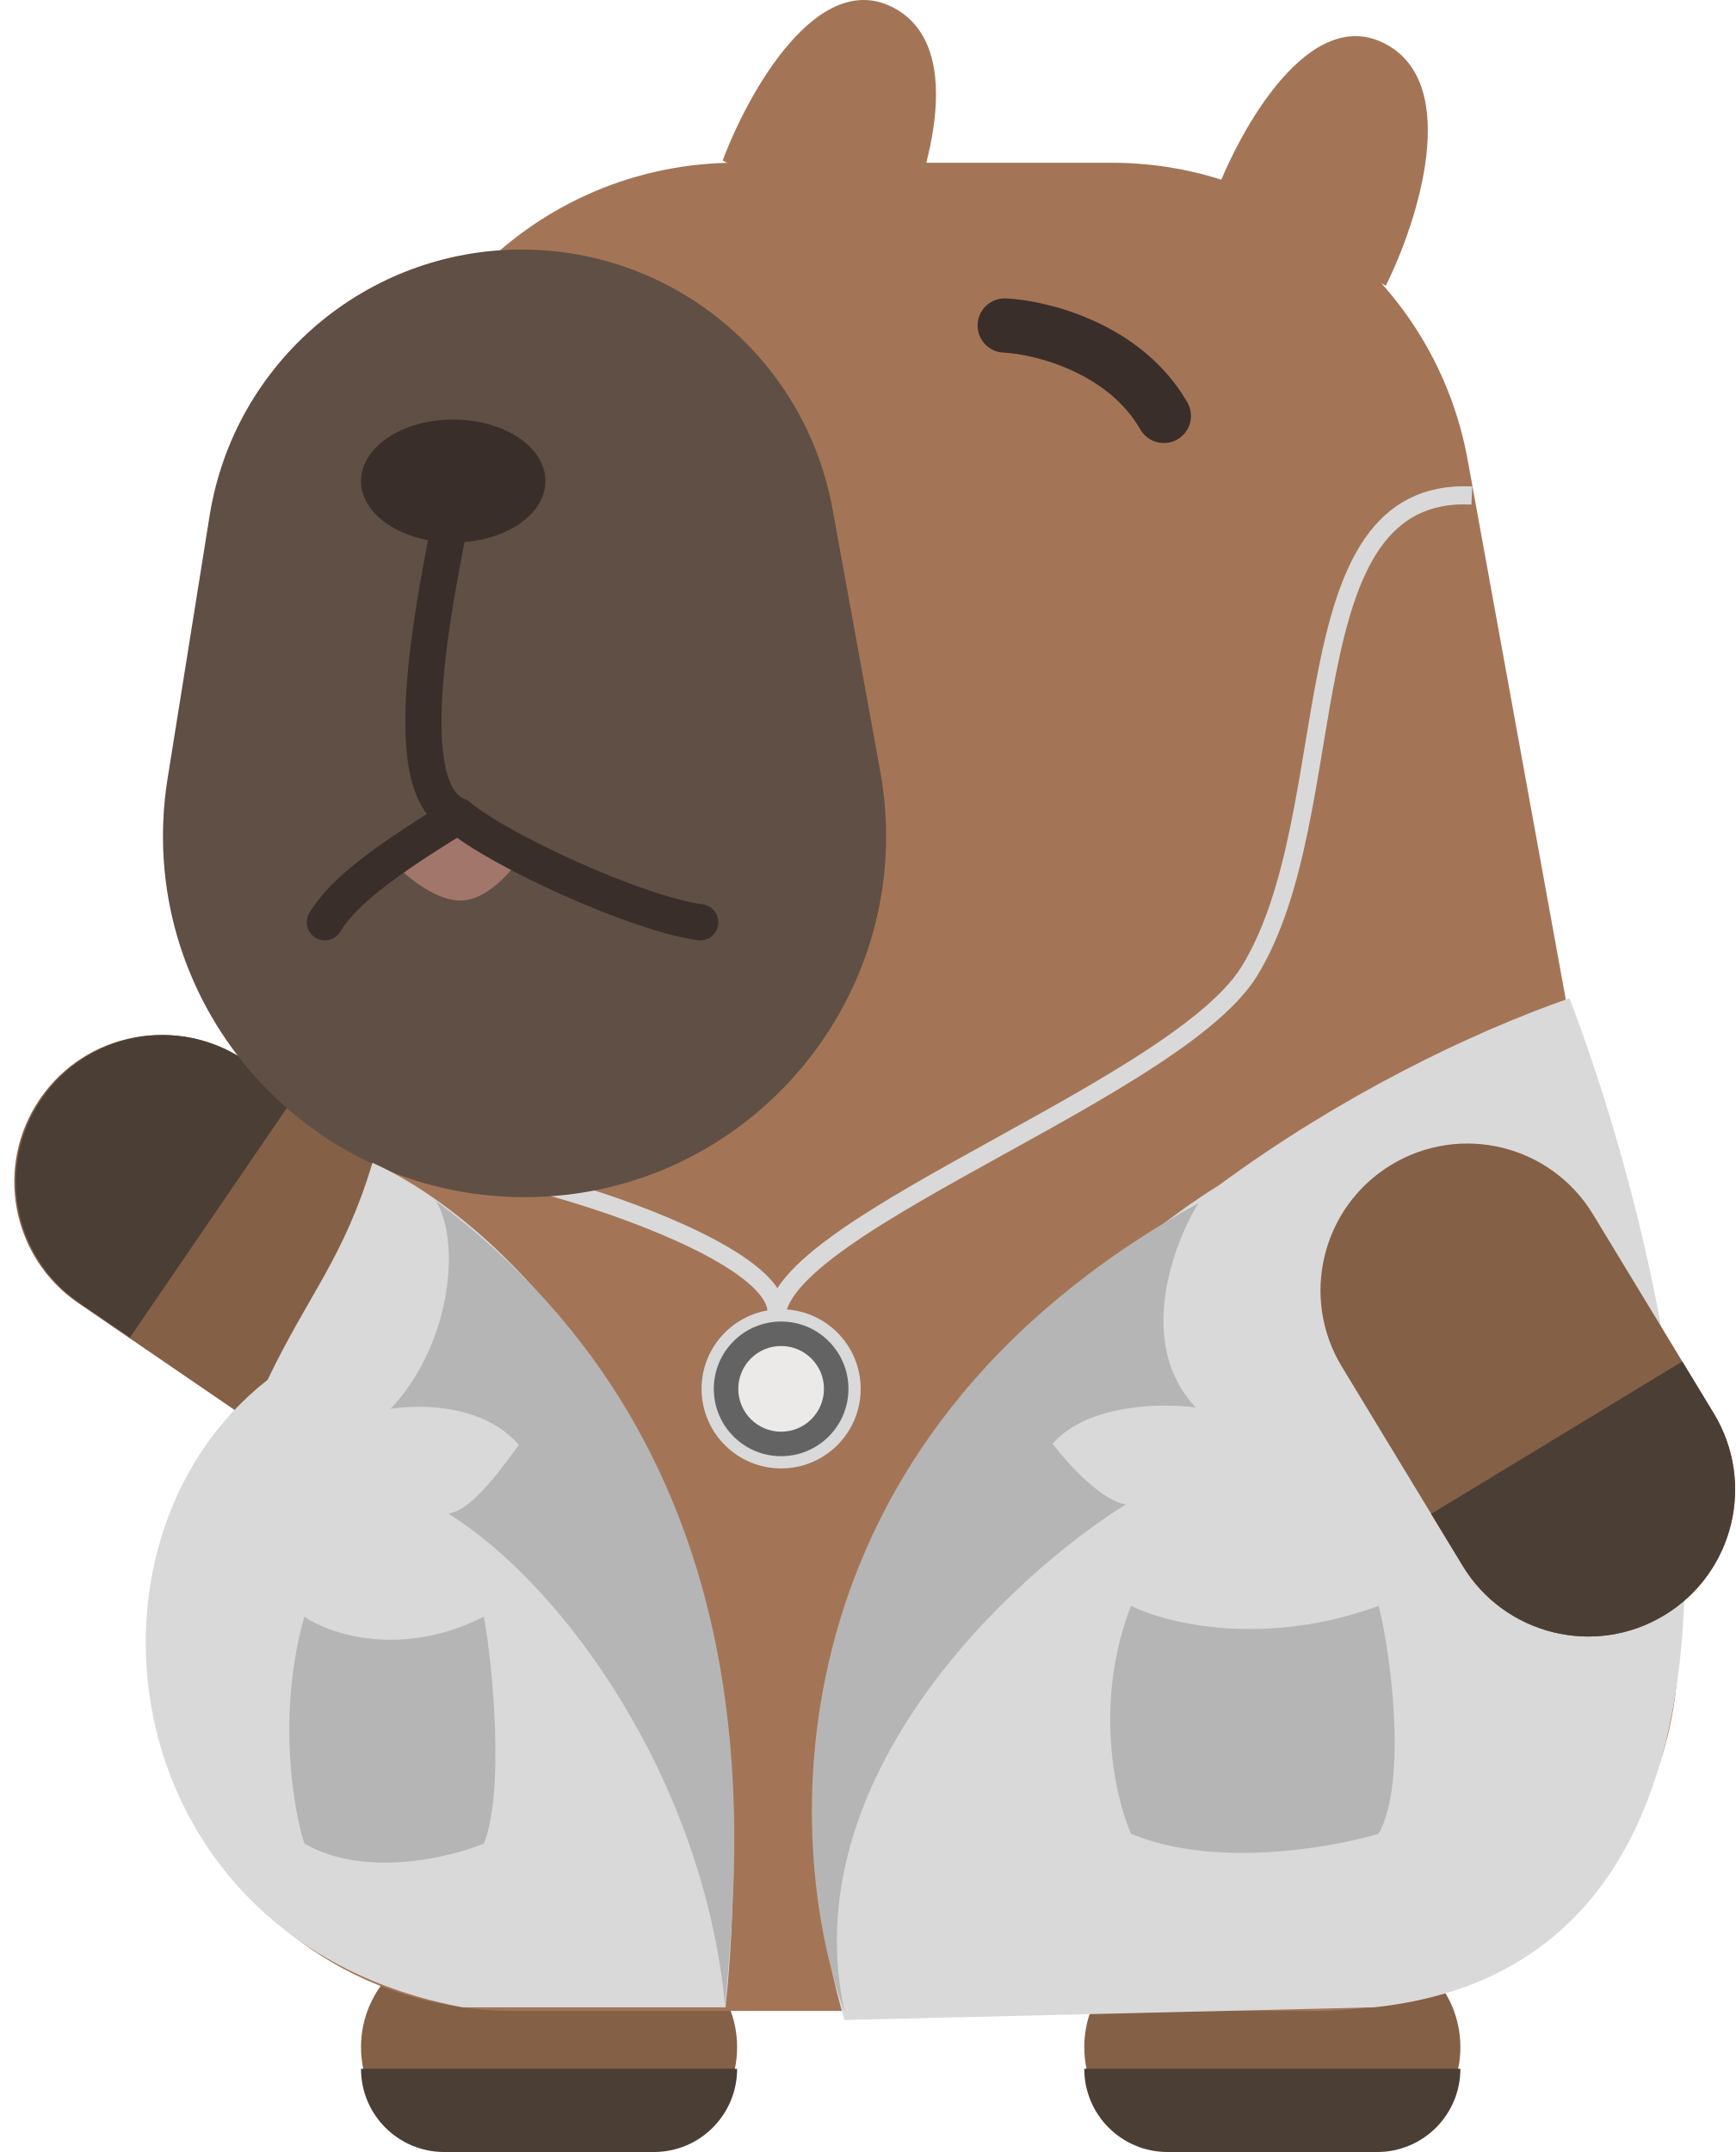
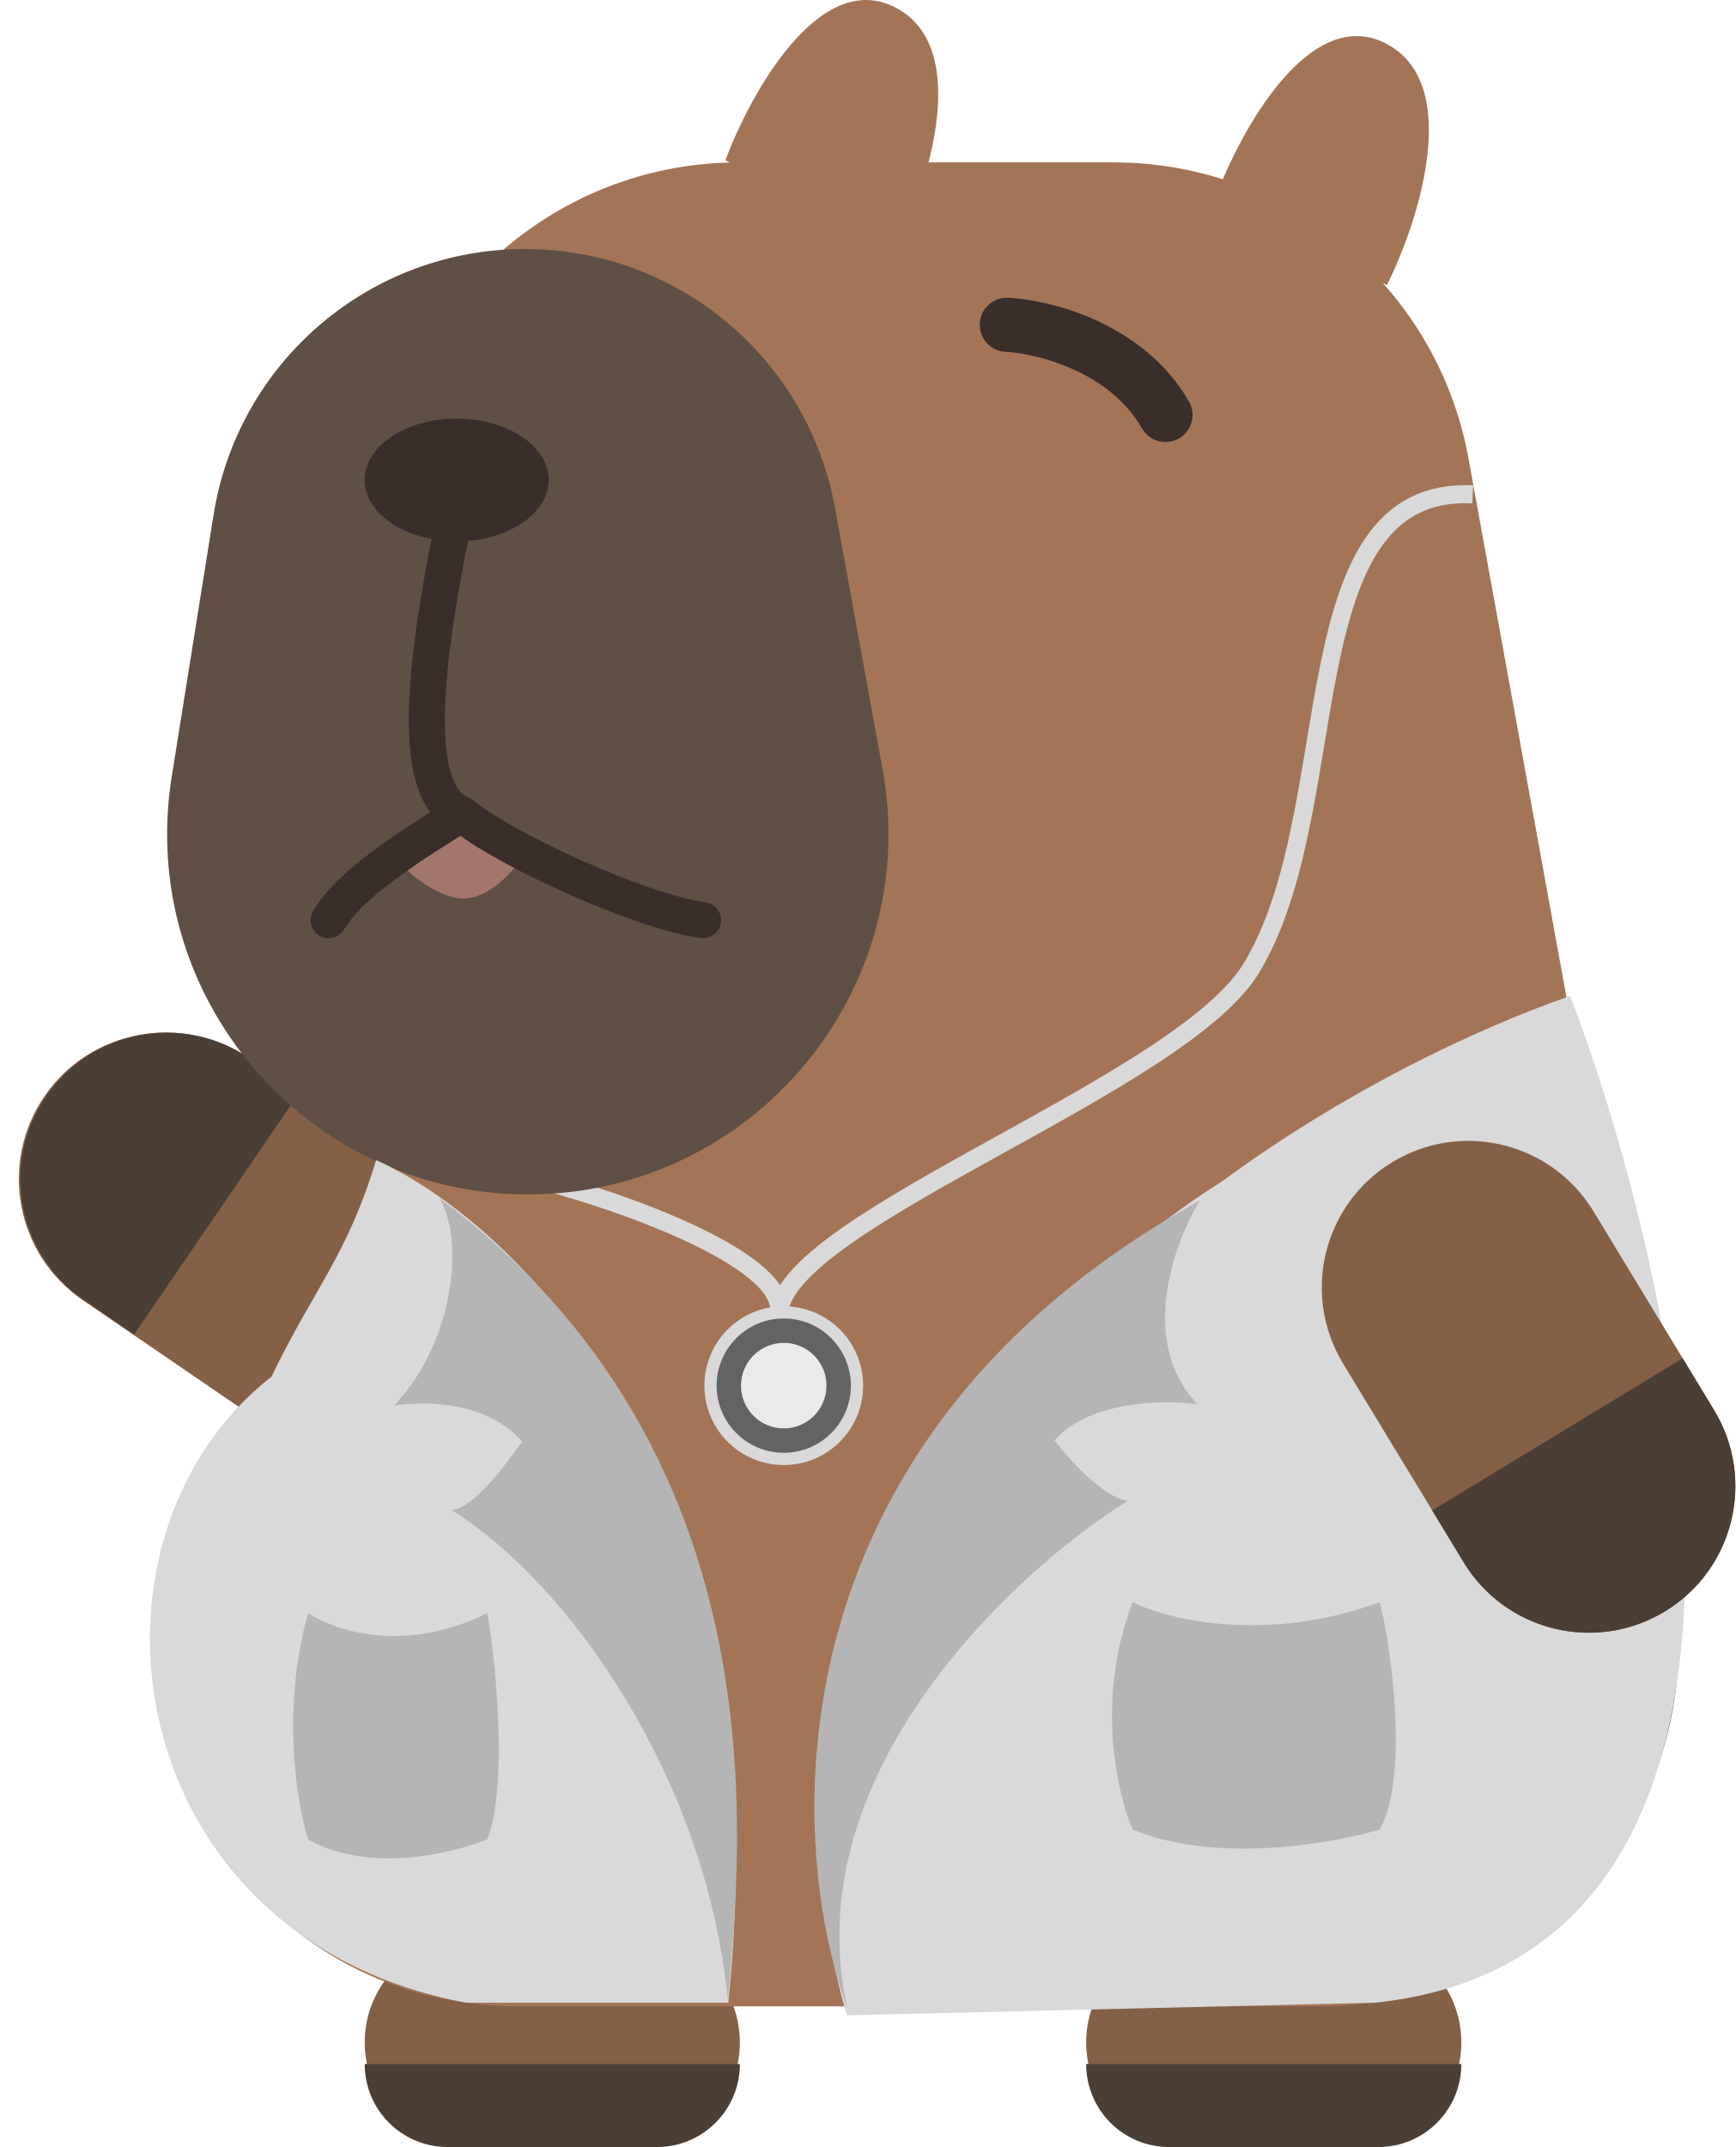
- <svg xmlns="http://www.w3.org/2000/svg" width="480" height="595" viewBox="0 0 480 595" fill="none">
-   <path d="M247.204 2.197C226.149 -9.054 206.848 25.637 199.83 44.389L247.204 69C255.977 51.42 268.26 13.448 247.204 2.197Z" fill="#A37556" />
-   <path d="M131.271 386.039C143.93 367.524 139.183 342.253 120.668 329.594L67.492 293.237C48.977 280.579 23.706 285.326 11.047 303.841C-1.612 322.356 3.135 347.627 21.65 360.286L74.827 396.643C93.341 409.301 118.613 404.554 131.271 386.039Z" fill="#846047" />
-   <path d="M81.784 302.739L67.921 293.261C49.406 280.602 24.135 285.349 11.476 303.864C-1.183 322.379 3.565 347.65 22.079 360.309L35.943 369.788L81.784 302.739Z" fill="#4B3E35" />
-   <rect x="299.83" y="537" width="104" height="58" rx="29" fill="#846047" />
-   <path d="M299.83 572H403.83C403.83 584.703 393.533 595 380.83 595H322.83C310.128 595 299.83 584.703 299.83 572Z" fill="#4B3E35" />
-   <rect x="99.83" y="537" width="104" height="58" rx="29" fill="#846047" />
-   <path d="M99.83 572H203.83C203.83 584.703 193.533 595 180.83 595H122.83C110.128 595 99.83 584.703 99.83 572Z" fill="#4B3E35" />
-   <path d="M103.513 145C103.513 89.772 148.284 45 203.513 45H307.449C355.777 45 397.189 79.561 405.836 127.109L462.391 438.109C473.553 499.494 426.396 556 364.004 556H142.404C55.355 556 9.87 452.488 68.744 388.367L77.173 379.187C94.113 360.737 103.513 336.602 103.513 311.555L103.513 145Z" fill="#A37556" />
-   <path d="M214.5 364.499C220.5 342.499 109.433 312.468 107 323.499" stroke="#D9D9D9" stroke-width="5" />
-   <path d="M57.965 142.579C64.745 100.187 101.316 69 144.247 69C186.471 69 222.655 99.194 230.213 140.737L243.388 213.149C254.553 274.511 207.414 331 145.045 331C83.543 331 36.629 275.987 46.342 215.256L57.965 142.579Z" fill="#604F44" />
-   <path d="M126.222 248.951C118.133 248.125 109.37 239.658 106 235.528C123.911 221.898 139.463 229.849 145 235.528C142.111 240.346 134.311 249.777 126.222 248.951Z" fill="#A2766B" />
-   <path d="M126.714 132.789C122.296 156.391 107.436 218.496 126.714 225.579M126.714 225.579C137.83 235 175.749 252.521 193.639 255M126.714 225.579C101.33 241 93.83 248.5 89.83 255" stroke="#3A2E2B" stroke-width="10" stroke-linecap="round" />
-   <ellipse cx="125.33" cy="133" rx="25.5" ry="17" fill="#3A2E2B" />
-   <path d="M277.83 90C287.997 90.5 311.03 96.2 321.83 115" stroke="#3A2E2B" stroke-width="15" stroke-linecap="round" />
-   <path d="M383.204 12.197C362.149 0.946 342.848 35.637 335.83 54.389L383.204 79C391.977 61.42 404.26 23.448 383.204 12.197Z" fill="#A37556" />
-   <path d="M217 370.501C196 345.001 323.9 303.698 345.5 268.498C372.5 224.498 355.5 134.498 407 136.998" stroke="#D9D9D9" stroke-width="5" />
-   <path d="M337.119 327.667C370.587 303.021 406.318 285.683 434 275.998C467.333 363.498 503.2 541.798 380 554.998L233.499 558.498C220.353 513.639 226.027 473.033 242.092 437.493C265.486 383.479 310.03 344.466 337.119 327.667Z" fill="#D9D9D9" />
-   <path d="M127.999 554.999H200.625C215.926 409.799 141.417 338.665 103 321.498C95 347.998 85.5 357.541 73.999 381.498C16.5 426.498 31.359 537.061 127.999 554.999Z" fill="#D9D9D9" />
-   <path d="M330.692 389.155C314.108 371.747 324.251 344.238 331.396 332.659C211.763 398.774 216.352 509.406 233.601 556.458C219.204 491.874 279.44 435.853 311.357 415.916C304.568 415.031 295 404.378 291.065 399.162C300.803 388.082 321.541 387.874 330.692 389.155Z" fill="#B5B5B5" />
-   <path d="M108 389.498C124.584 372.09 127.644 343.576 120.499 331.997C215.499 402.806 204.5 509.998 200.499 554.498C194.499 491.998 155.917 438.435 124 418.498C130.789 417.613 139.565 404.714 143.5 399.498C133.761 388.419 117.151 388.217 108 389.498Z" fill="#B5B5B5" />
-   <path d="M381.242 443.998C349.642 455.598 322.409 448.831 312.742 443.998C302.342 470.798 308.409 497.165 312.742 506.998C335.542 516.598 367.909 510.998 381.242 506.998C389.242 492.598 384.576 457.165 381.242 443.998Z" fill="#B5B5B5" />
-   <path d="M133.799 446.998C110.9 458.547 91.166 451.81 84.161 446.998C76.625 473.68 81.021 499.931 84.161 509.721C100.683 519.278 124.137 513.703 133.799 509.721C139.596 495.384 136.215 460.107 133.799 446.998Z" fill="#B5B5B5" />
-   <path d="M384.696 322.071C403.87 310.435 428.846 316.545 440.483 335.719L473.903 390.789C485.539 409.963 479.429 434.939 460.255 446.575C441.081 458.212 416.104 452.101 404.468 432.927L371.047 377.858C359.411 358.684 365.522 333.707 384.696 322.071Z" fill="#846047" />
-   <path d="M465.19 376.432L473.903 390.789C485.539 409.963 479.429 434.939 460.255 446.575C441.081 458.212 416.104 452.101 404.468 432.927L395.755 418.57L465.19 376.432Z" fill="#4B3E35" />
-   <circle cx="216" cy="384" r="22" fill="#D9D9D9" />
-   <circle cx="216" cy="384" r="18.615" fill="#636363" />
-   <circle cx="216" cy="384" r="11.846" fill="#ECEAE8" />
+ <svg xmlns="http://www.w3.org/2000/svg" width="38" height="47" viewBox="0 0 38 47" fill="none">
+   <path d="M19.626 0.174C17.963 -0.715 16.439 2.026 15.884 3.507L19.626 5.451C20.319 4.062 21.29 1.063 19.626 0.174Z" fill="#A37556" />
+   <path d="M10.469 30.494C11.469 29.032 11.094 27.036 9.632 26.036L5.431 23.164C3.969 22.164 1.972 22.539 0.972 24.001C-0.027 25.464 0.348 27.46 1.81 28.46L6.011 31.332C7.473 32.332 9.469 31.957 10.469 30.494Z" fill="#846047" />
+   <path d="M6.56 23.914L5.465 23.166C4.003 22.166 2.006 22.541 1.006 24.003C0.006 25.466 0.381 27.462 1.844 28.462L2.939 29.211L6.56 23.914Z" fill="#4B3E35" />
+   <rect x="23.784" y="42.419" width="8.215" height="4.582" rx="2.291" fill="#846047" />
+   <path d="M23.784 45.184H31.999C31.999 46.188 31.185 47.001 30.182 47.001H25.601C24.597 47.001 23.784 46.188 23.784 45.184Z" fill="#4B3E35" />
+   <rect x="7.986" y="42.419" width="8.215" height="4.582" rx="2.291" fill="#846047" />
+   <path d="M7.986 45.184H16.201C16.201 46.188 15.388 47.001 14.384 47.001H9.803C8.799 47.001 7.986 46.188 7.986 45.184Z" fill="#4B3E35" />
+   <path d="M8.276 11.454C8.276 7.092 11.813 3.555 16.175 3.555H24.386C28.203 3.555 31.474 6.285 32.157 10.041L36.625 34.608C37.506 39.456 33.781 43.92 28.853 43.92H11.348C4.472 43.92 0.879 35.743 5.53 30.678L6.196 29.953C7.534 28.496 8.276 26.589 8.276 24.611L8.276 11.454Z" fill="#A37556" />
+   <path d="M17.043 28.793C17.517 27.055 8.744 24.683 8.552 25.554" stroke="#D9D9D9" stroke-width="0.395" />
+   <path d="M4.678 11.263C5.214 7.914 8.103 5.451 11.494 5.451C14.829 5.451 17.687 7.836 18.284 11.117L19.325 16.837C20.207 21.685 16.483 26.147 11.557 26.147C6.699 26.147 2.993 21.801 3.76 17.004L4.678 11.263Z" fill="#604F44" />
+   <path d="M10.07 19.666C9.431 19.6 8.739 18.931 8.473 18.605C9.887 17.529 11.116 18.157 11.553 18.605C11.325 18.986 10.709 19.731 10.07 19.666Z" fill="#A2766B" />
+   <path d="M10.109 10.491C9.76 12.355 8.586 17.261 10.109 17.82M10.109 17.82C10.987 18.564 13.982 19.948 15.395 20.144M10.109 17.82C8.104 19.038 7.511 19.631 7.195 20.144" stroke="#3A2E2B" stroke-width="0.79" stroke-linecap="round" />
+   <ellipse cx="10" cy="10.507" rx="2.014" ry="1.343" fill="#3A2E2B" />
+   <path d="M22.046 7.11C22.849 7.149 24.668 7.599 25.521 9.084" stroke="#3A2E2B" stroke-width="1.185" stroke-linecap="round" />
+   <path d="M30.37 0.964C28.706 0.075 27.182 2.815 26.627 4.297L30.37 6.241C31.063 4.852 32.033 1.853 30.37 0.964Z" fill="#A37556" />
+   <path d="M17.241 29.267C15.582 27.253 25.685 23.99 27.391 21.209C29.524 17.734 28.181 10.625 32.249 10.822" stroke="#D9D9D9" stroke-width="0.395" />
+   <path d="M26.729 25.883C29.373 23.937 32.195 22.567 34.382 21.802C37.015 28.714 39.848 42.798 30.116 43.841L18.544 44.117C17.506 40.574 17.954 37.366 19.223 34.559C21.071 30.292 24.589 27.21 26.729 25.883Z" fill="#D9D9D9" />
+   <path d="M10.21 43.841H15.947C17.156 32.371 11.27 26.752 8.236 25.396C7.604 27.489 6.853 28.243 5.945 30.136C1.403 33.69 2.577 42.424 10.21 43.841Z" fill="#D9D9D9" />
+   <path d="M26.221 30.74C24.911 29.365 25.712 27.192 26.277 26.278C16.827 31.5 17.189 40.239 18.552 43.956C17.415 38.854 22.173 34.429 24.694 32.854C24.158 32.784 23.402 31.943 23.091 31.531C23.86 30.656 25.498 30.639 26.221 30.74Z" fill="#B5B5B5" />
+   <path d="M8.631 30.768C9.941 29.393 10.183 27.14 9.618 26.226C17.122 31.819 16.254 40.286 15.938 43.801C15.464 38.864 12.416 34.633 9.895 33.058C10.431 32.989 11.124 31.97 11.435 31.558C10.666 30.682 9.354 30.666 8.631 30.768Z" fill="#B5B5B5" />
+   <path d="M30.215 35.072C27.718 35.989 25.567 35.454 24.804 35.072C23.982 37.19 24.461 39.272 24.804 40.049C26.605 40.807 29.161 40.365 30.215 40.049C30.847 38.911 30.478 36.113 30.215 35.072Z" fill="#B5B5B5" />
+   <path d="M10.669 35.31C8.86 36.222 7.301 35.69 6.748 35.31C6.152 37.417 6.5 39.491 6.748 40.264C8.053 41.019 9.905 40.579 10.669 40.264C11.127 39.132 10.859 36.345 10.669 35.31Z" fill="#B5B5B5" />
+   <path d="M30.487 25.441C32.002 24.522 33.975 25.005 34.894 26.519L37.534 30.869C38.453 32.384 37.971 34.357 36.456 35.276C34.941 36.195 32.968 35.713 32.049 34.198L29.409 29.848C28.49 28.333 28.973 26.36 30.487 25.441Z" fill="#846047" />
+   <path d="M36.846 29.735L37.534 30.869C38.453 32.384 37.971 34.357 36.456 35.276C34.941 36.195 32.968 35.713 32.049 34.198L31.361 33.064L36.846 29.735Z" fill="#4B3E35" />
+   <circle cx="17.162" cy="30.333" r="1.738" fill="#D9D9D9" />
+   <circle cx="17.162" cy="30.333" r="1.47" fill="#636363" />
+   <circle cx="17.162" cy="30.333" r="0.936" fill="#ECEAE8" />
</svg>
